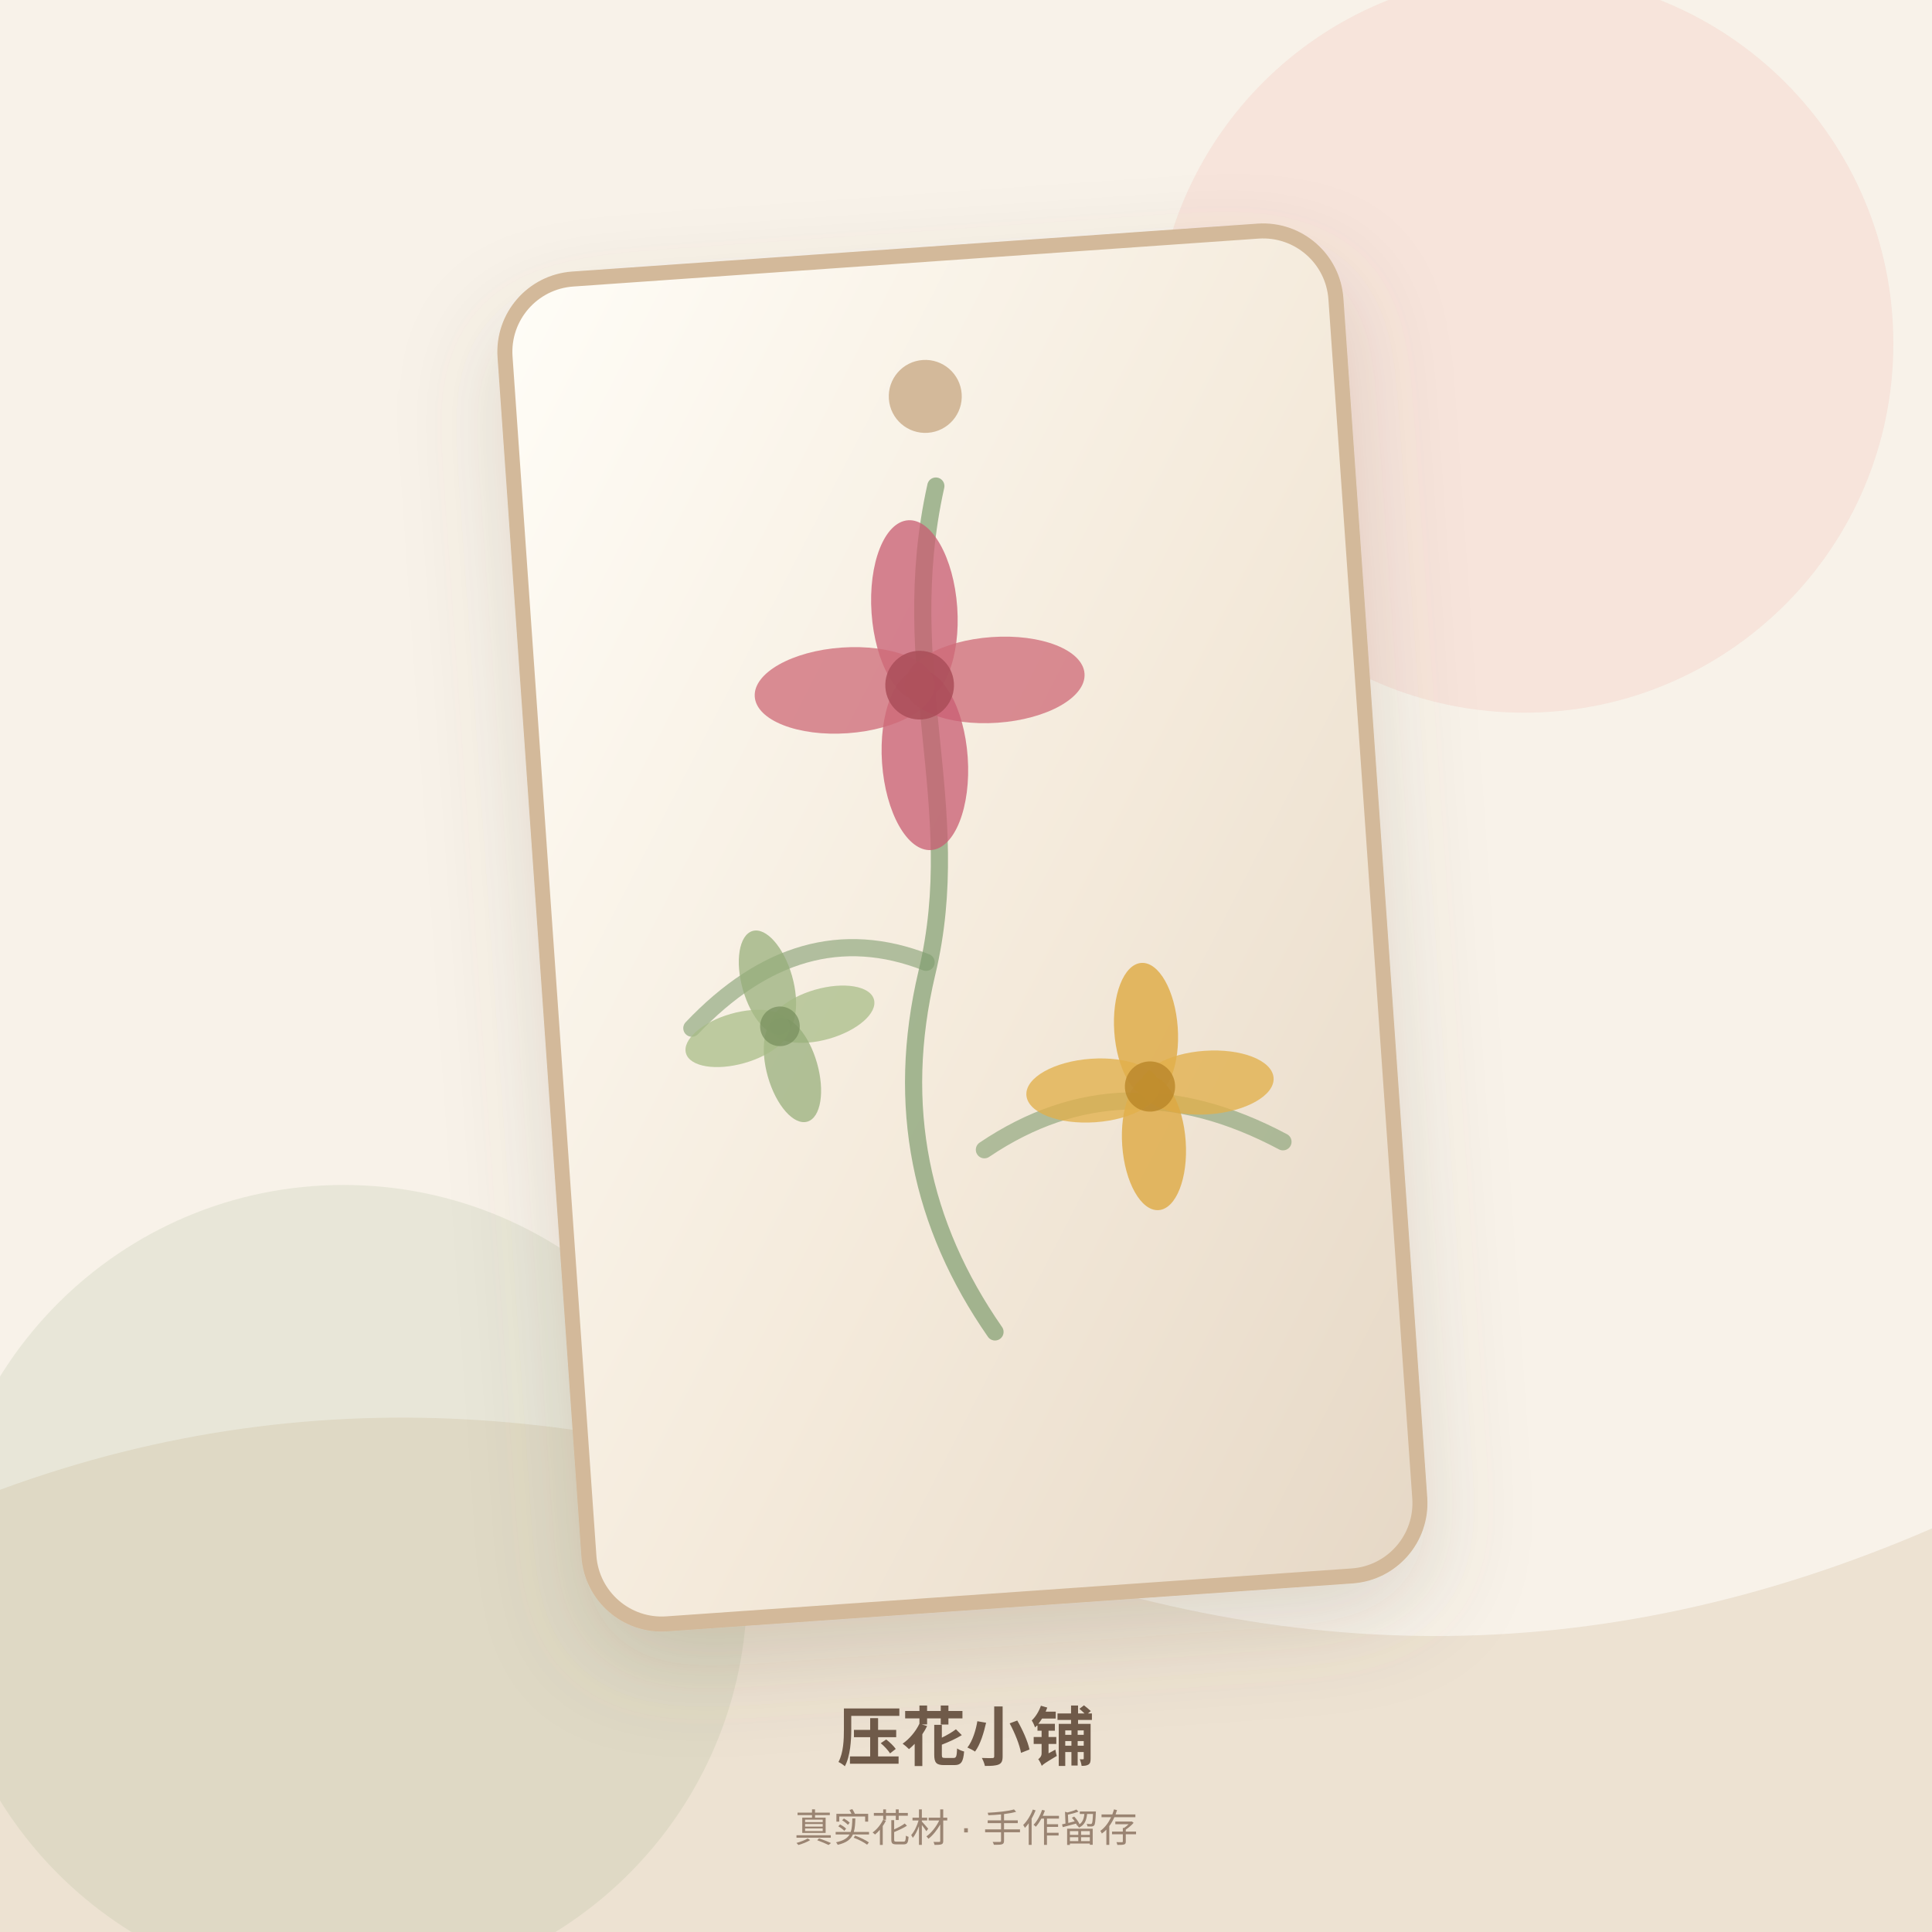
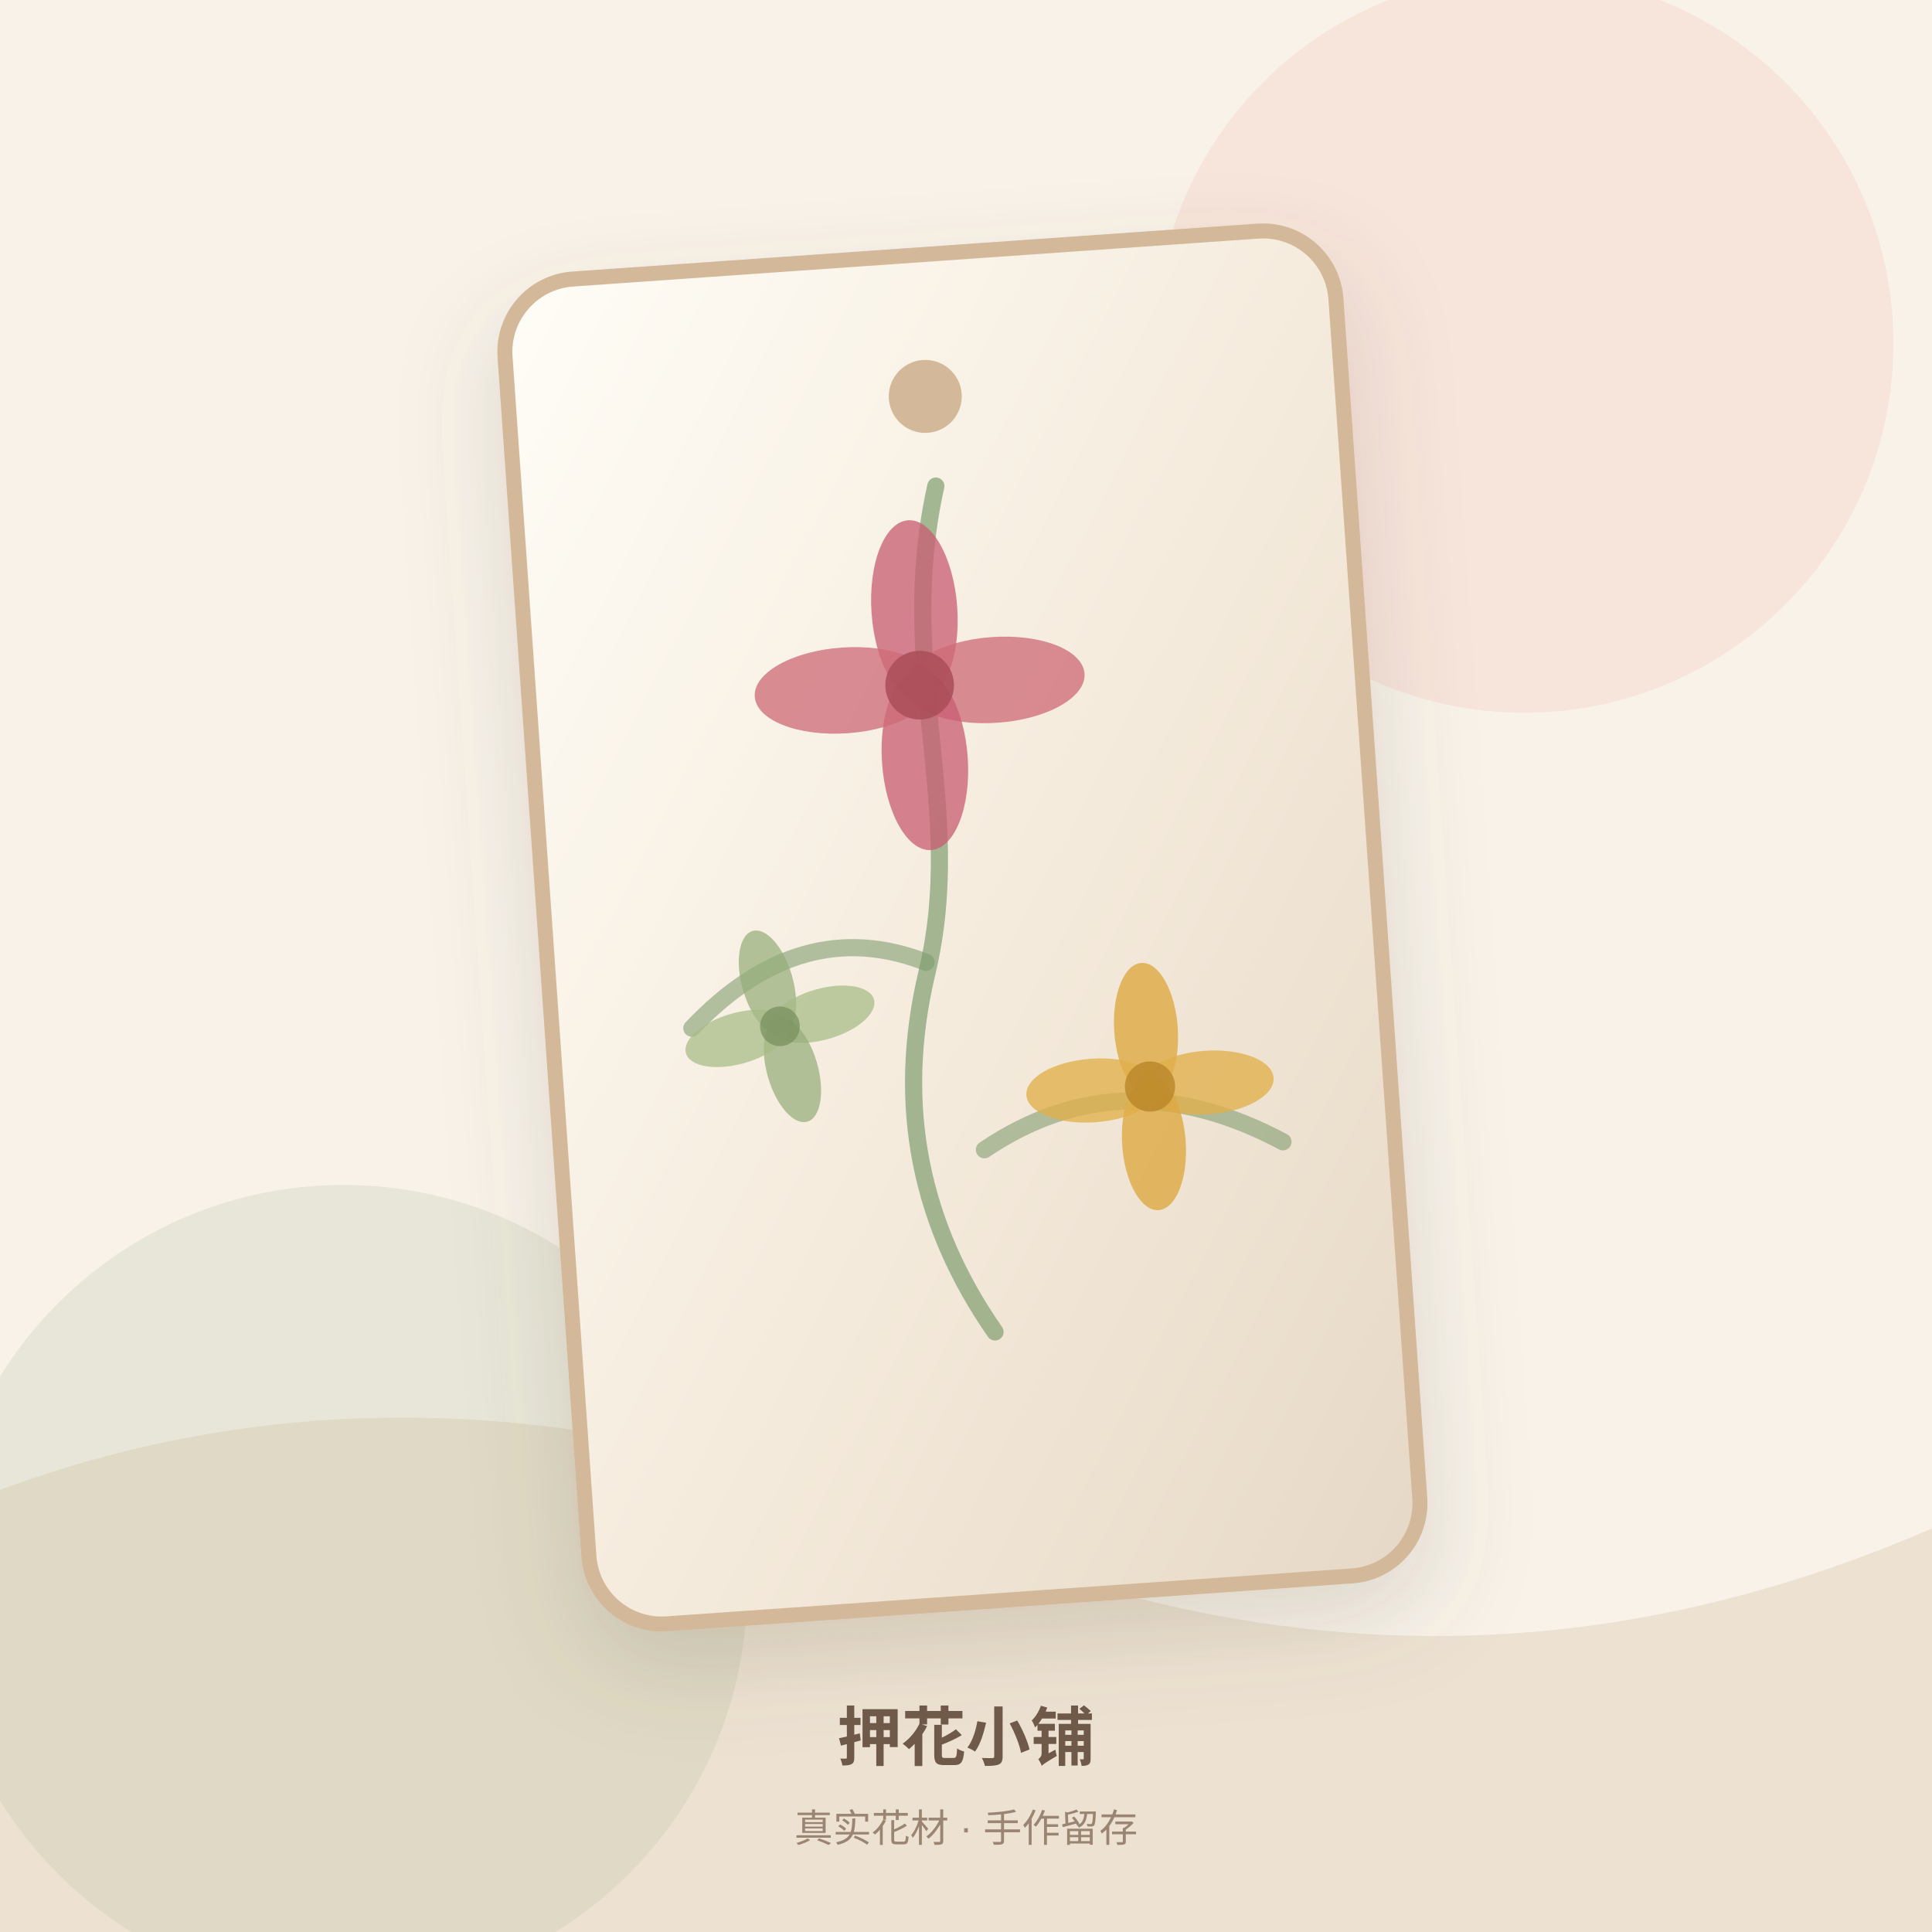
- <svg xmlns="http://www.w3.org/2000/svg" width="900" height="900" viewBox="0 0 900 900" role="img" aria-label="压花小铺花材占位图">
+ <svg xmlns="http://www.w3.org/2000/svg" width="900" height="900" viewBox="0 0 900 900" role="img" aria-label="押花小铺花材占位图">
  <defs>
    <linearGradient id="paper" x1="0" y1="0" x2="1" y2="1">
      <stop stop-color="#fffdf7" />
      <stop offset=".55" stop-color="#f4eadb" />
      <stop offset="1" stop-color="#e6d8c6" />
    </linearGradient>
    <filter id="shadow" x="-20%" y="-20%" width="140%" height="140%">
      <feDropShadow dx="0" dy="18" stdDeviation="22" flood-color="#6e5a49" flood-opacity=".18" />
    </filter>
  </defs>
  <rect width="900" height="900" fill="#f8f2e9" />
  <path d="M0 694C152 638 300 657 438 714c154 63 305 66 462-2v188H0Z" fill="#d9c7ad" opacity=".38" />
  <circle cx="710" cy="160" r="172" fill="#f0b4aa" opacity=".23" />
  <circle cx="160" cy="740" r="188" fill="#9fb48a" opacity=".18" />
  <g filter="url(#shadow)" transform="rotate(-4 450 456)">
    <rect x="256" y="118" width="388" height="628" rx="34" fill="url(#paper)" stroke="#d3b99a" stroke-width="7" />
    <circle cx="450" cy="184" r="17" fill="#d3b99a" />
    <path d="M452 226C427 310 456 376 432 452c-19 61-11 117 20 169" fill="none" stroke="#7d9b6c" stroke-width="8" stroke-linecap="round" opacity=".68" />
    <path d="M432 447c-38-18-75-10-111 23" fill="none" stroke="#7d9b6c" stroke-width="8" stroke-linecap="round" opacity=".58" />
    <path d="M453 536c45-26 91-24 139 6" fill="none" stroke="#7d9b6c" stroke-width="8" stroke-linecap="round" opacity=".58" />
    <g transform="translate(438 318)">
      <ellipse cx="0" cy="-35" rx="20" ry="42" fill="#c95d72" opacity=".76" />
      <ellipse cx="35" cy="0" rx="42" ry="20" fill="#cf6a78" opacity=".76" />
      <ellipse cx="0" cy="35" rx="20" ry="42" fill="#c95d72" opacity=".76" />
      <ellipse cx="-35" cy="0" rx="42" ry="20" fill="#cf6a78" opacity=".76" />
      <circle cx="0" cy="0" r="16" fill="#a84c57" opacity=".82" />
    </g>
    <g transform="translate(532 512) scale(.78)">
      <ellipse cx="0" cy="-34" rx="19" ry="40" fill="#dea840" opacity=".78" />
      <ellipse cx="34" cy="0" rx="40" ry="19" fill="#e2b04b" opacity=".78" />
      <ellipse cx="0" cy="34" rx="19" ry="40" fill="#dea840" opacity=".78" />
      <ellipse cx="-34" cy="0" rx="40" ry="19" fill="#e2b04b" opacity=".78" />
      <circle cx="0" cy="0" r="15" fill="#b98628" opacity=".8" />
    </g>
    <g transform="translate(362 472) scale(.66) rotate(-12)">
      <ellipse cx="0" cy="-32" rx="18" ry="38" fill="#95ad78" opacity=".72" />
      <ellipse cx="31" cy="0" rx="38" ry="18" fill="#a6bb85" opacity=".72" />
      <ellipse cx="0" cy="32" rx="18" ry="38" fill="#95ad78" opacity=".72" />
      <ellipse cx="-31" cy="0" rx="38" ry="18" fill="#a6bb85" opacity=".72" />
      <circle cx="0" cy="0" r="14" fill="#778f5d" opacity=".72" />
    </g>
  </g>
-   <text x="450" y="820" text-anchor="middle" fill="#6f5a49" font-family="Arial, sans-serif" font-size="30" font-weight="700">压花小铺</text>
+   <text x="450" y="820" text-anchor="middle" fill="#6f5a49" font-family="Arial, sans-serif" font-size="30" font-weight="700">押花小铺</text>
  <text x="450" y="858" text-anchor="middle" fill="#9a8472" font-family="Arial, sans-serif" font-size="18">真实花材 · 手作留存</text>
</svg>
